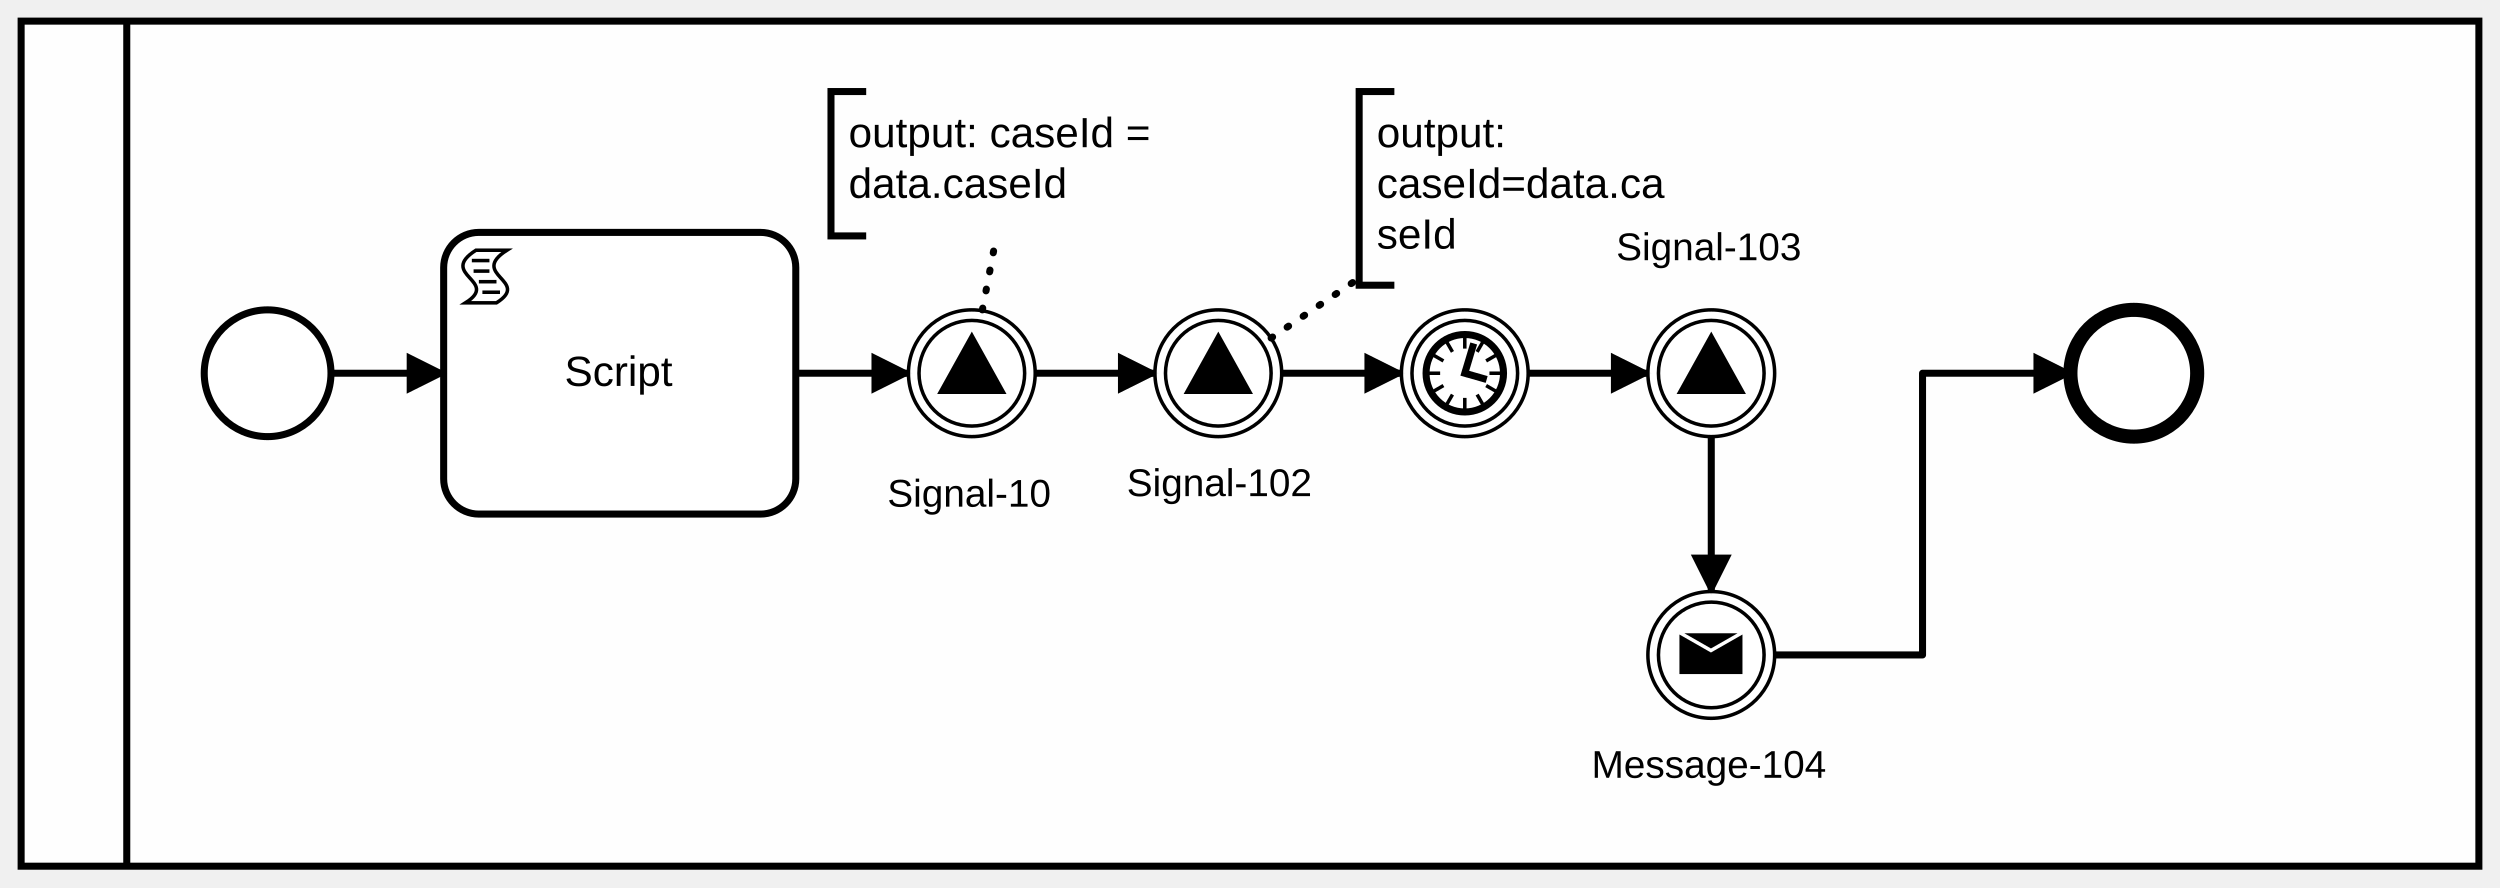
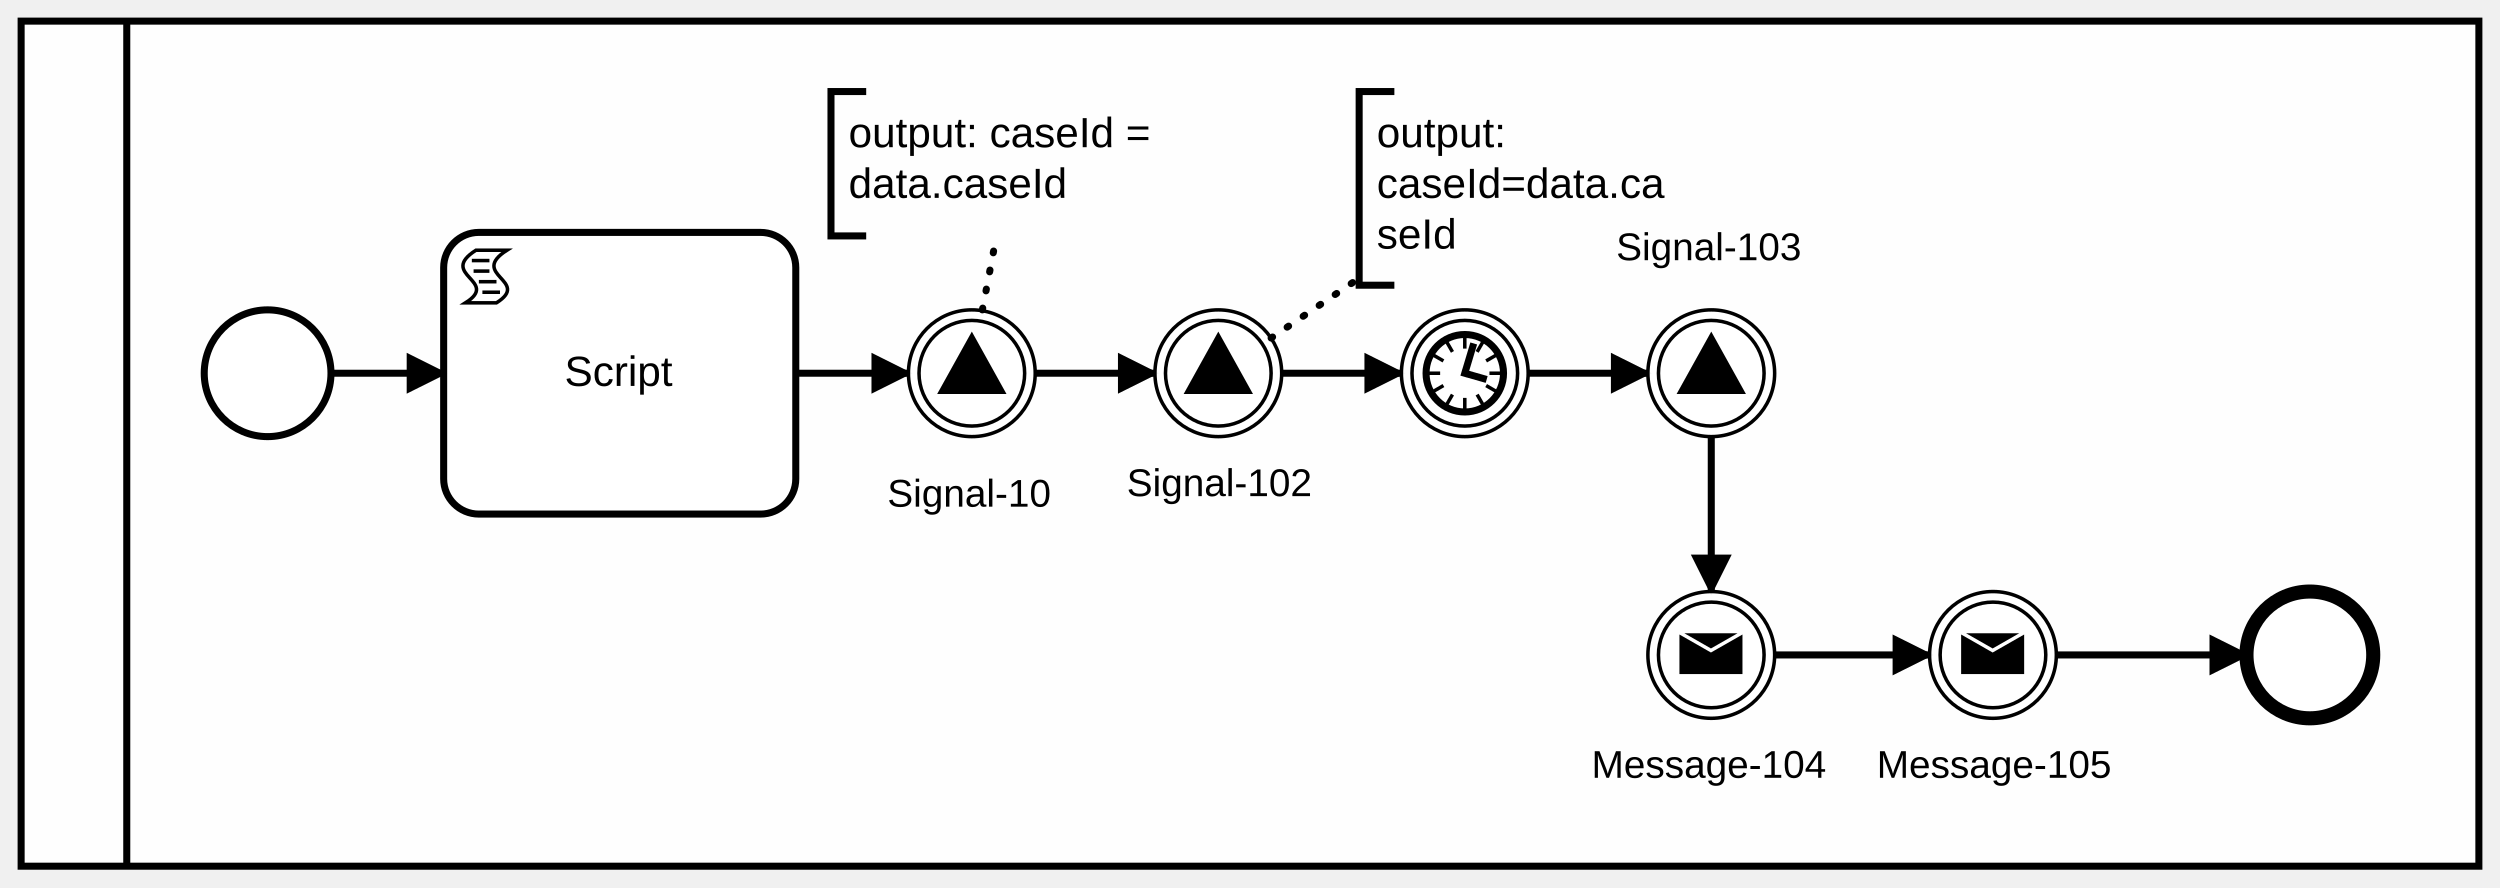
<svg xmlns="http://www.w3.org/2000/svg" width="710" height="252" viewBox="214 104 710 252" version="1.1">
  <defs>
-     <marker id="sequenceflow-end-white-black-ev50ay7s2644kwrfofh3te1an" viewBox="0 0 20 20" refX="11" refY="10" markerWidth="10" markerHeight="10" orient="auto">
+     <marker id="sequenceflow-end-white-black-03hdtog6150k8y7dfahhmaii4" viewBox="0 0 20 20" refX="11" refY="10" markerWidth="10" markerHeight="10" orient="auto">
      <path d="M 1 5 L 11 10 L 1 15 Z" style="fill: black; stroke-width: 1px; stroke-linecap: round; stroke-dasharray: 10000, 1; stroke: black;" />
    </marker>
  </defs>
  <g class="djs-group">
    <g class="djs-element djs-shape" data-element-id="Participant_11ag70j" transform="matrix(1 0 0 1 220 110)" style="display: block;">
      <g class="djs-visual">
        <rect x="0" y="0" width="698" height="240" rx="0" ry="0" style="stroke: black; stroke-width: 2px; fill: white; fill-opacity: 0.95;" />
        <polyline points="30,0 30,240 " style="fill: none; stroke: black; stroke-width: 2px;" />
        <text lineHeight="1.2" class="djs-label" transform="matrix(-1.83697e-16 -1 1 -1.83697e-16 0 240)" style="font-family: Arial, sans-serif; font-size: 12px; font-weight: normal; fill: black;">
          <tspan x="120" y="18.6" />
        </text>
      </g>
      <rect class="djs-hit djs-hit-click-stroke" x="0" y="0" width="698" height="240" style="fill: none; stroke-opacity: 0; stroke: white; stroke-width: 15px;" />
      <rect class="djs-hit djs-hit-all" x="0" y="0" width="30" height="240" style="fill: none; stroke-opacity: 0; stroke: white; stroke-width: 15px;" />
      <rect x="-6" y="-6" width="710" height="252" class="djs-outline" style="fill: none;" />
    </g>
    <g class="djs-children">
      <g class="djs-group">
        <g class="djs-element djs-connection" data-element-id="Flow_1w9irs2" style="display: block;">
          <g class="djs-visual">
-             <path d="m  648,210L682,210 " style="fill: none; stroke-width: 2px; stroke: black; stroke-linejoin: round; marker-end: url('#sequenceflow-end-white-black-ev50ay7s2644kwrfofh3te1an');" />
+             <path d="m  648,210L682,210 " style="fill: none; stroke-width: 2px; stroke: black; stroke-linejoin: round; marker-end: url('#sequenceflow-end-white-black-03hdtog6150k8y7dfahhmaii4');" />
          </g>
          <polyline points="648,210 682,210 " class="djs-hit djs-hit-stroke" style="fill: none; stroke-opacity: 0; stroke: white; stroke-width: 15px;" />
          <rect x="642" y="204" width="46" height="12" class="djs-outline" style="fill: none;" />
        </g>
      </g>
      <g class="djs-group">
        <g class="djs-element djs-connection" data-element-id="Flow_12vwsi3" style="display: block;">
          <g class="djs-visual">
-             <path d="m  718,290L760,290 L760,210 L802,210 " style="fill: none; stroke-width: 2px; stroke: black; stroke-linejoin: round; marker-end: url('#sequenceflow-end-white-black-ev50ay7s2644kwrfofh3te1an');" />
-           </g>
-           <polyline points="718,290 760,290 760,210 802,210 " class="djs-hit djs-hit-stroke" style="fill: none; stroke-opacity: 0; stroke: white; stroke-width: 15px;" />
-           <rect x="712" y="204" width="96" height="92" class="djs-outline" style="fill: none;" />
+             <path d="m  718,290L762,290 " style="fill: none; stroke-width: 2px; stroke: black; stroke-linejoin: round; marker-end: url('#sequenceflow-end-white-black-03hdtog6150k8y7dfahhmaii4');" />
+           </g>
+           <polyline points="718,290 762,290 " class="djs-hit djs-hit-stroke" style="fill: none; stroke-opacity: 0; stroke: white; stroke-width: 15px;" />
+           <rect x="712" y="284" width="56" height="12" class="djs-outline" style="fill: none;" />
        </g>
      </g>
      <g class="djs-group">
        <g class="djs-element djs-connection" data-element-id="Flow_18sqtjr" style="display: block;">
          <g class="djs-visual">
-             <path d="m  700,228L700,272 " style="fill: none; stroke-width: 2px; stroke: black; stroke-linejoin: round; marker-end: url('#sequenceflow-end-white-black-ev50ay7s2644kwrfofh3te1an');" />
+             <path d="m  700,228L700,272 " style="fill: none; stroke-width: 2px; stroke: black; stroke-linejoin: round; marker-end: url('#sequenceflow-end-white-black-03hdtog6150k8y7dfahhmaii4');" />
          </g>
          <polyline points="700,228 700,272 " class="djs-hit djs-hit-stroke" style="fill: none; stroke-opacity: 0; stroke: white; stroke-width: 15px;" />
          <rect x="694" y="222" width="12" height="56" class="djs-outline" style="fill: none;" />
        </g>
      </g>
      <g class="djs-group">
        <g class="djs-element djs-connection" data-element-id="Flow_0uncxrt" style="display: block;">
          <g class="djs-visual">
-             <path d="m  578,210L612,210 " style="fill: none; stroke-width: 2px; stroke: black; stroke-linejoin: round; marker-end: url('#sequenceflow-end-white-black-ev50ay7s2644kwrfofh3te1an');" />
+             <path d="m  578,210L612,210 " style="fill: none; stroke-width: 2px; stroke: black; stroke-linejoin: round; marker-end: url('#sequenceflow-end-white-black-03hdtog6150k8y7dfahhmaii4');" />
          </g>
          <polyline points="578,210 612,210 " class="djs-hit djs-hit-stroke" style="fill: none; stroke-opacity: 0; stroke: white; stroke-width: 15px;" />
          <rect x="572" y="204" width="46" height="12" class="djs-outline" style="fill: none;" />
        </g>
      </g>
      <g class="djs-group">
        <g class="djs-element djs-connection" data-element-id="Flow_10ogv2p" style="display: block;">
          <g class="djs-visual">
-             <path d="m  508,210L542,210 " style="fill: none; stroke-width: 2px; stroke: black; stroke-linejoin: round; marker-end: url('#sequenceflow-end-white-black-ev50ay7s2644kwrfofh3te1an');" />
+             <path d="m  508,210L542,210 " style="fill: none; stroke-width: 2px; stroke: black; stroke-linejoin: round; marker-end: url('#sequenceflow-end-white-black-03hdtog6150k8y7dfahhmaii4');" />
          </g>
          <polyline points="508,210 542,210 " class="djs-hit djs-hit-stroke" style="fill: none; stroke-opacity: 0; stroke: white; stroke-width: 15px;" />
          <rect x="502" y="204" width="46" height="12" class="djs-outline" style="fill: none;" />
        </g>
      </g>
      <g class="djs-group">
        <g class="djs-element djs-connection" data-element-id="Flow_0cdf82b" style="display: block;">
          <g class="djs-visual">
-             <path d="m  308,210L340,210 " style="fill: none; stroke-width: 2px; stroke: black; stroke-linejoin: round; marker-end: url('#sequenceflow-end-white-black-ev50ay7s2644kwrfofh3te1an');" />
+             <path d="m  308,210L340,210 " style="fill: none; stroke-width: 2px; stroke: black; stroke-linejoin: round; marker-end: url('#sequenceflow-end-white-black-03hdtog6150k8y7dfahhmaii4');" />
          </g>
          <polyline points="308,210 340,210 " class="djs-hit djs-hit-stroke" style="fill: none; stroke-opacity: 0; stroke: white; stroke-width: 15px;" />
          <rect x="302" y="204" width="44" height="12" class="djs-outline" style="fill: none;" />
        </g>
      </g>
      <g class="djs-group">
        <g class="djs-element djs-connection" data-element-id="Flow_1plxf7i" style="display: block;">
          <g class="djs-visual">
-             <path d="m  440,210L472,210 " style="fill: none; stroke-width: 2px; stroke: black; stroke-linejoin: round; marker-end: url('#sequenceflow-end-white-black-ev50ay7s2644kwrfofh3te1an');" />
+             <path d="m  440,210L472,210 " style="fill: none; stroke-width: 2px; stroke: black; stroke-linejoin: round; marker-end: url('#sequenceflow-end-white-black-03hdtog6150k8y7dfahhmaii4');" />
          </g>
          <polyline points="440,210 472,210 " class="djs-hit djs-hit-stroke" style="fill: none; stroke-opacity: 0; stroke: white; stroke-width: 15px;" />
          <rect x="434" y="204" width="44" height="12" class="djs-outline" style="fill: none;" />
+         </g>
+       </g>
+       <g class="djs-group">
+         <g class="djs-element djs-connection" data-element-id="Flow_1sbizfa" style="display: block;">
+           <g class="djs-visual">
+             <path d="m  798,290L852,290 " style="fill: none; stroke-width: 2px; stroke: black; stroke-linejoin: round; marker-end: url('#sequenceflow-end-white-black-03hdtog6150k8y7dfahhmaii4');" />
+           </g>
+           <polyline points="798,290 852,290 " class="djs-hit djs-hit-stroke" style="fill: none; stroke-opacity: 0; stroke: white; stroke-width: 15px;" />
+           <rect x="792" y="284" width="66" height="12" class="djs-outline" style="fill: none;" />
        </g>
      </g>
      <g class="djs-group">
        <g class="djs-element djs-shape" data-element-id="Activity_0e7kv35" transform="matrix(1 0 0 1 340 170)" style="display: block;">
          <g class="djs-visual">
            <rect x="0" y="0" width="100" height="80" rx="10" ry="10" style="stroke: black; stroke-width: 2px; fill: white; fill-opacity: 0.95;" />
            <text lineHeight="1.2" class="djs-label" style="font-family: Arial, sans-serif; font-size: 12px; font-weight: normal; fill: black;">
              <tspan x="34.33" y="43.6">Script</tspan>
            </text>
            <path d="m 15,20 c 9.967,-6.273 -8.001,-7.919 2.969,-14.938 l -8.803,0 c -10.97,7.019 6.998,8.665 -2.969,14.938 z m -7,-12 l 5,0 m -4.5,3 l 4.5,0 m -3,3 l 5,0m -4,3 l 5,0" style="fill: none; stroke-width: 1px; stroke: black;" />
          </g>
          <rect class="djs-hit djs-hit-all" x="0" y="0" width="100" height="80" style="fill: none; stroke-opacity: 0; stroke: white; stroke-width: 15px;" />
          <rect x="-6" y="-6" width="112" height="92" class="djs-outline" style="fill: none;" />
        </g>
      </g>
      <g class="djs-group">
        <g class="djs-element djs-shape" data-element-id="StartEvent_1" transform="matrix(1 0 0 1 272 192)" style="display: block;">
          <g class="djs-visual">
            <circle cx="18" cy="18" r="18" style="stroke: black; stroke-width: 2px; fill: white; fill-opacity: 0.95;" />
          </g>
          <rect class="djs-hit djs-hit-all" x="0" y="0" width="36" height="36" style="fill: none; stroke-opacity: 0; stroke: white; stroke-width: 15px;" />
          <rect x="-6" y="-6" width="48" height="48" class="djs-outline" style="fill: none;" />
        </g>
      </g>
      <g class="djs-group">
-         <g class="djs-element djs-shape" data-element-id="Event_1caeuws" transform="matrix(1 0 0 1 802 192)" style="display: block;">
-           <g class="djs-visual">
-             <circle cx="18" cy="18" r="18" style="stroke: black; stroke-width: 4px; fill: white; fill-opacity: 0.95;" />
-           </g>
-           <rect class="djs-hit djs-hit-all" x="0" y="0" width="36" height="36" style="fill: none; stroke-opacity: 0; stroke: white; stroke-width: 15px;" />
-           <rect x="-6" y="-6" width="48" height="48" class="djs-outline" style="fill: none;" />
-         </g>
-       </g>
-       <g class="djs-group">
        <g class="djs-element djs-shape" data-element-id="Event_07suegq" transform="matrix(1 0 0 1 682 192)" style="display: block;">
          <g class="djs-visual">
            <circle cx="18" cy="18" r="18" style="stroke: black; stroke-width: 1px; fill: white; fill-opacity: 0.95;" />
            <circle cx="18" cy="18" r="15" style="stroke: black; stroke-width: 1px; fill: none;" />
            <path d="M 18,7.2 l 9,16.2 l -18,0 Z" style="fill: black; stroke-width: 1px; stroke: black;" />
          </g>
          <rect class="djs-hit djs-hit-all" x="0" y="0" width="36" height="36" style="fill: none; stroke-opacity: 0; stroke: white; stroke-width: 15px;" />
          <rect x="-6" y="-6" width="48" height="48" class="djs-outline" style="fill: none;" />
        </g>
      </g>
      <g class="djs-group">
        <g class="djs-element djs-shape" data-element-id="Event_07suegq_label" transform="matrix(1 0 0 1 673 168)" style="display: block;">
          <g class="djs-visual">
            <text lineHeight="1.2" class="djs-label" style="font-family: Arial, sans-serif; font-size: 11px; font-weight: normal; fill: black;">
              <tspan x="0" y="9.9">Signal-103</tspan>
            </text>
          </g>
          <rect class="djs-hit djs-hit-all" x="0" y="0" width="53" height="14" style="fill: none; stroke-opacity: 0; stroke: white; stroke-width: 15px;" />
          <rect x="-6" y="-6" width="65" height="26" class="djs-outline" style="fill: none;" />
        </g>
      </g>
      <g class="djs-group">
        <g class="djs-element djs-shape" data-element-id="Event_14e4p87" transform="matrix(1 0 0 1 682 272)" style="display: block;">
          <g class="djs-visual">
            <circle cx="18" cy="18" r="18" style="stroke: black; stroke-width: 1px; fill: white; fill-opacity: 0.95;" />
            <circle cx="18" cy="18" r="15" style="stroke: black; stroke-width: 1px; fill: none;" />
            <path d="m 8.46,11.34 l 0,12.6 l 18.9,0 l 0,-12.6 z l 9.45,5.4 l 9.45,-5.4" style="fill: black; stroke-width: 1px; stroke: white;" />
          </g>
          <rect class="djs-hit djs-hit-all" x="0" y="0" width="36" height="36" style="fill: none; stroke-opacity: 0; stroke: white; stroke-width: 15px;" />
          <rect x="-6" y="-6" width="48" height="48" class="djs-outline" style="fill: none;" />
+         </g>
+       </g>
+       <g class="djs-group">
+         <g class="djs-element djs-shape" data-element-id="Event_14e4p87_label" transform="matrix(1 0 0 1 666 315)" style="display: block;">
+           <g class="djs-visual">
+             <text lineHeight="1.2" class="djs-label" style="font-family: Arial, sans-serif; font-size: 11px; font-weight: normal; fill: black;">
+               <tspan x="0" y="9.9">Message-104</tspan>
+             </text>
+           </g>
+           <rect class="djs-hit djs-hit-all" x="0" y="0" width="68" height="14" style="fill: none; stroke-opacity: 0; stroke: white; stroke-width: 15px;" />
+           <rect x="-6" y="-6" width="80" height="26" class="djs-outline" style="fill: none;" />
        </g>
      </g>
      <g class="djs-group">
        <g class="djs-element djs-shape" data-element-id="Event_190dv7t" transform="matrix(1 0 0 1 472 192)" style="display: block;">
          <g class="djs-visual">
            <circle cx="18" cy="18" r="18" style="stroke: black; stroke-width: 1px; fill: white; fill-opacity: 0.95;" />
            <circle cx="18" cy="18" r="15" style="stroke: black; stroke-width: 1px; fill: none;" />
            <path d="M 18,7.2 l 9,16.2 l -18,0 Z" style="fill: black; stroke-width: 1px; stroke: black;" />
          </g>
          <rect class="djs-hit djs-hit-all" x="0" y="0" width="36" height="36" style="fill: none; stroke-opacity: 0; stroke: white; stroke-width: 15px;" />
          <rect x="-6" y="-6" width="48" height="48" class="djs-outline" style="fill: none;" />
        </g>
      </g>
      <g class="djs-group">
        <g class="djs-element djs-shape" data-element-id="Event_190dv7t_label" transform="matrix(1 0 0 1 466 238)" style="display: block;">
          <g class="djs-visual">
            <text lineHeight="1.2" class="djs-label" style="font-family: Arial, sans-serif; font-size: 11px; font-weight: normal; fill: black;">
              <tspan x="0" y="9.9">Signal-10</tspan>
            </text>
          </g>
          <rect class="djs-hit djs-hit-all" x="0" y="0" width="47" height="14" style="fill: none; stroke-opacity: 0; stroke: white; stroke-width: 15px;" />
          <rect x="-6" y="-6" width="59" height="26" class="djs-outline" style="fill: none;" />
        </g>
      </g>
      <g class="djs-group">
        <g class="djs-element djs-shape" data-element-id="Event_097goil" transform="matrix(1 0 0 1 542 192)" style="display: block;">
          <g class="djs-visual">
            <circle cx="18" cy="18" r="18" style="stroke: black; stroke-width: 1px; fill: white; fill-opacity: 0.95;" />
            <circle cx="18" cy="18" r="15" style="stroke: black; stroke-width: 1px; fill: none;" />
            <path d="M 18,7.2 l 9,16.2 l -18,0 Z" style="fill: black; stroke-width: 1px; stroke: black;" />
          </g>
          <rect class="djs-hit djs-hit-all" x="0" y="0" width="36" height="36" style="fill: none; stroke-opacity: 0; stroke: white; stroke-width: 15px;" />
          <rect x="-6" y="-6" width="48" height="48" class="djs-outline" style="fill: none;" />
        </g>
      </g>
      <g class="djs-group">
        <g class="djs-element djs-shape" data-element-id="Event_097goil_label" transform="matrix(1 0 0 1 534 235)" style="display: block;">
          <g class="djs-visual">
            <text lineHeight="1.2" class="djs-label" style="font-family: Arial, sans-serif; font-size: 11px; font-weight: normal; fill: black;">
              <tspan x="0" y="9.9">Signal-102</tspan>
            </text>
          </g>
          <rect class="djs-hit djs-hit-all" x="0" y="0" width="53" height="14" style="fill: none; stroke-opacity: 0; stroke: white; stroke-width: 15px;" />
          <rect x="-6" y="-6" width="65" height="26" class="djs-outline" style="fill: none;" />
        </g>
      </g>
      <g class="djs-group">
        <g class="djs-element djs-shape" data-element-id="Event_1cb4pzi" transform="matrix(1 0 0 1 612 192)" style="display: block;">
          <g class="djs-visual">
            <circle cx="18" cy="18" r="18" style="stroke: black; stroke-width: 1px; fill: white; fill-opacity: 0.95;" />
            <circle cx="18" cy="18" r="15" style="stroke: black; stroke-width: 1px; fill: none;" />
            <circle cx="18" cy="18" r="11" style="stroke: black; stroke-width: 2px; fill: white;" />
            <path d="M 18,18 l 2.25,-7.5 m -2.25,7.5 l 5.25,1.5 " style="fill: none; stroke-width: 2px; stroke: black; stroke-linecap: square;" />
            <path d="M 18,18 m 0,7.5 l -0,2.25 " transform="rotate(0,18,18)" style="fill: none; stroke-width: 1px; stroke: black; stroke-linecap: square;" />
            <path d="M 18,18 m 0,7.5 l -0,2.25 " transform="rotate(30,18,18)" style="fill: none; stroke-width: 1px; stroke: black; stroke-linecap: square;" />
            <path d="M 18,18 m 0,7.5 l -0,2.25 " transform="rotate(60,18,18)" style="fill: none; stroke-width: 1px; stroke: black; stroke-linecap: square;" />
            <path d="M 18,18 m 0,7.5 l -0,2.25 " transform="rotate(90,18,18)" style="fill: none; stroke-width: 1px; stroke: black; stroke-linecap: square;" />
            <path d="M 18,18 m 0,7.5 l -0,2.25 " transform="rotate(120,18,18)" style="fill: none; stroke-width: 1px; stroke: black; stroke-linecap: square;" />
            <path d="M 18,18 m 0,7.5 l -0,2.25 " transform="rotate(150,18,18)" style="fill: none; stroke-width: 1px; stroke: black; stroke-linecap: square;" />
            <path d="M 18,18 m 0,7.5 l -0,2.25 " transform="rotate(180,18,18)" style="fill: none; stroke-width: 1px; stroke: black; stroke-linecap: square;" />
            <path d="M 18,18 m 0,7.5 l -0,2.25 " transform="rotate(210,18,18)" style="fill: none; stroke-width: 1px; stroke: black; stroke-linecap: square;" />
            <path d="M 18,18 m 0,7.5 l -0,2.25 " transform="rotate(240,18,18)" style="fill: none; stroke-width: 1px; stroke: black; stroke-linecap: square;" />
            <path d="M 18,18 m 0,7.5 l -0,2.25 " transform="rotate(270,18,18)" style="fill: none; stroke-width: 1px; stroke: black; stroke-linecap: square;" />
            <path d="M 18,18 m 0,7.5 l -0,2.25 " transform="rotate(300,18,18)" style="fill: none; stroke-width: 1px; stroke: black; stroke-linecap: square;" />
            <path d="M 18,18 m 0,7.5 l -0,2.25 " transform="rotate(330,18,18)" style="fill: none; stroke-width: 1px; stroke: black; stroke-linecap: square;" />
          </g>
          <rect class="djs-hit djs-hit-all" x="0" y="0" width="36" height="36" style="fill: none; stroke-opacity: 0; stroke: white; stroke-width: 15px;" />
          <rect x="-6" y="-6" width="48" height="48" class="djs-outline" style="fill: none;" />
        </g>
      </g>
      <g class="djs-group">
        <g class="djs-element djs-shape" data-element-id="TextAnnotation_1bro64x" transform="matrix(1 0 0 1 450 130)" style="display: block;">
          <g class="djs-visual">
            <rect x="0" y="0" width="100" height="41" rx="0" ry="0" style="stroke: none; stroke-width: 2px; fill: none;" />
            <path d="m 0, 0 m 10,0 l -10,0 l 0,41 l 10,0" style="fill: none; stroke-width: 2px; stroke: black;" />
            <text lineHeight="1.2" class="djs-label" style="font-family: Arial, sans-serif; font-size: 12px; font-weight: normal; fill: black;">
              <tspan x="5" y="15.8">output: caseId =</tspan>
              <tspan x="5" y="30.2">data.caseId</tspan>
            </text>
          </g>
          <rect class="djs-hit djs-hit-all" x="0" y="0" width="100" height="41" style="fill: none; stroke-opacity: 0; stroke: white; stroke-width: 15px;" />
          <rect x="-6" y="-6" width="112" height="53" class="djs-outline" style="fill: none;" />
        </g>
      </g>
      <g class="djs-group">
        <g class="djs-element djs-shape" data-element-id="TextAnnotation_09wpd67" transform="matrix(1 0 0 1 600 130)" style="display: block;">
          <g class="djs-visual">
            <rect x="0" y="0" width="100" height="55" rx="0" ry="0" style="stroke: none; stroke-width: 2px; fill: none;" />
            <path d="m 0, 0 m 10,0 l -10,0 l 0,55 l 10,0" style="fill: none; stroke-width: 2px; stroke: black;" />
            <text lineHeight="1.2" class="djs-label" style="font-family: Arial, sans-serif; font-size: 12px; font-weight: normal; fill: black;">
              <tspan x="5" y="15.8">output: </tspan>
              <tspan x="5" y="30.2">caseId=data.ca</tspan>
              <tspan x="5" y="44.6">seId</tspan>
            </text>
          </g>
          <rect class="djs-hit djs-hit-all" x="0" y="0" width="100" height="55" style="fill: none; stroke-opacity: 0; stroke: white; stroke-width: 15px;" />
          <rect x="-6" y="-6" width="112" height="67" class="djs-outline" style="fill: none;" />
        </g>
      </g>
      <g class="djs-group">
+         <g class="djs-element djs-shape" data-element-id="Event_1caeuws" transform="matrix(1 0 0 1 852 272)" style="display: block;">
+           <g class="djs-visual">
+             <circle cx="18" cy="18" r="18" style="stroke: black; stroke-width: 4px; fill: white; fill-opacity: 0.95;" />
+           </g>
+           <rect class="djs-hit djs-hit-all" x="0" y="0" width="36" height="36" style="fill: none; stroke-opacity: 0; stroke: white; stroke-width: 15px;" />
+           <rect x="-6" y="-6" width="48" height="48" class="djs-outline" style="fill: none;" />
+         </g>
+       </g>
+       <g class="djs-group">
+         <g class="djs-element djs-shape selected" data-element-id="Event_029t7ee" transform="matrix(1 0 0 1 762 272)" style="display: block;">
+           <g class="djs-visual">
+             <circle cx="18" cy="18" r="18" style="stroke: black; stroke-width: 1px; fill: white; fill-opacity: 0.95;" />
+             <circle cx="18" cy="18" r="15" style="stroke: black; stroke-width: 1px; fill: none;" />
+             <path d="m 8.46,11.34 l 0,12.6 l 18.9,0 l 0,-12.6 z l 9.45,5.4 l 9.45,-5.4" style="fill: black; stroke-width: 1px; stroke: white;" />
+           </g>
+           <rect class="djs-hit djs-hit-all" x="0" y="0" width="36" height="36" style="fill: none; stroke-opacity: 0; stroke: white; stroke-width: 15px;" />
+           <rect x="-6" y="-6" width="48" height="48" class="djs-outline" style="fill: none;" />
+         </g>
+       </g>
+       <g class="djs-group">
        <g class="djs-element djs-connection" data-element-id="Association_1qp2dje" style="display: block;">
          <g class="djs-visual">
            <polyline points="493,192 497,171 " style="fill: none; stroke: black; stroke-width: 2px; stroke-dasharray: 0.5, 5; stroke-linecap: round; stroke-linejoin: round;" />
          </g>
          <polyline points="493,192 497,171 " class="djs-hit djs-hit-stroke" style="fill: none; stroke-opacity: 0; stroke: white; stroke-width: 15px;" />
          <rect x="487" y="165" width="16" height="33" class="djs-outline" style="fill: none;" />
        </g>
      </g>
      <g class="djs-group">
        <g class="djs-element djs-connection" data-element-id="Association_140k4j3" style="display: block;">
          <g class="djs-visual">
            <polyline points="575,200 600,183 " style="fill: none; stroke: black; stroke-width: 2px; stroke-dasharray: 0.5, 5; stroke-linecap: round; stroke-linejoin: round;" />
          </g>
          <polyline points="575,200 600,183 " class="djs-hit djs-hit-stroke" style="fill: none; stroke-opacity: 0; stroke: white; stroke-width: 15px;" />
          <rect x="569" y="177" width="37" height="29" class="djs-outline" style="fill: none;" />
        </g>
      </g>
-       <g class="djs-group">
-         <g class="djs-element djs-shape selected" data-element-id="Event_14e4p87_label" transform="matrix(1 0 0 1 666 315)" style="display: block;">
-           <g class="djs-visual">
-             <text lineHeight="1.2" class="djs-label" style="font-family: Arial, sans-serif; font-size: 11px; font-weight: normal; fill: black;">
-               <tspan x="0" y="9.9">Message-104</tspan>
-             </text>
-           </g>
-           <rect class="djs-hit djs-hit-all" x="0" y="0" width="68" height="14" style="fill: none; stroke-opacity: 0; stroke: white; stroke-width: 15px;" />
-           <rect x="-6" y="-6" width="80" height="26" class="djs-outline" style="fill: none;" />
-         </g>
-       </g>
+     </g>
+   </g>
+   <g class="djs-group">
+     <g class="djs-element djs-shape" data-element-id="Event_029t7ee_label" transform="matrix(1 0 0 1 747 315)" style="display: block;">
+       <g class="djs-visual">
+         <text lineHeight="1.2" class="djs-label" style="font-family: Arial, sans-serif; font-size: 11px; font-weight: normal; fill: black;">
+           <tspan x="0" y="9.9">Message-105</tspan>
+         </text>
+       </g>
+       <rect class="djs-hit djs-hit-all" x="0" y="0" width="67" height="14" style="fill: none; stroke-opacity: 0; stroke: white; stroke-width: 15px;" />
+       <rect x="-6" y="-6" width="79" height="26" class="djs-outline" style="fill: none;" />
    </g>
  </g>
</svg>
